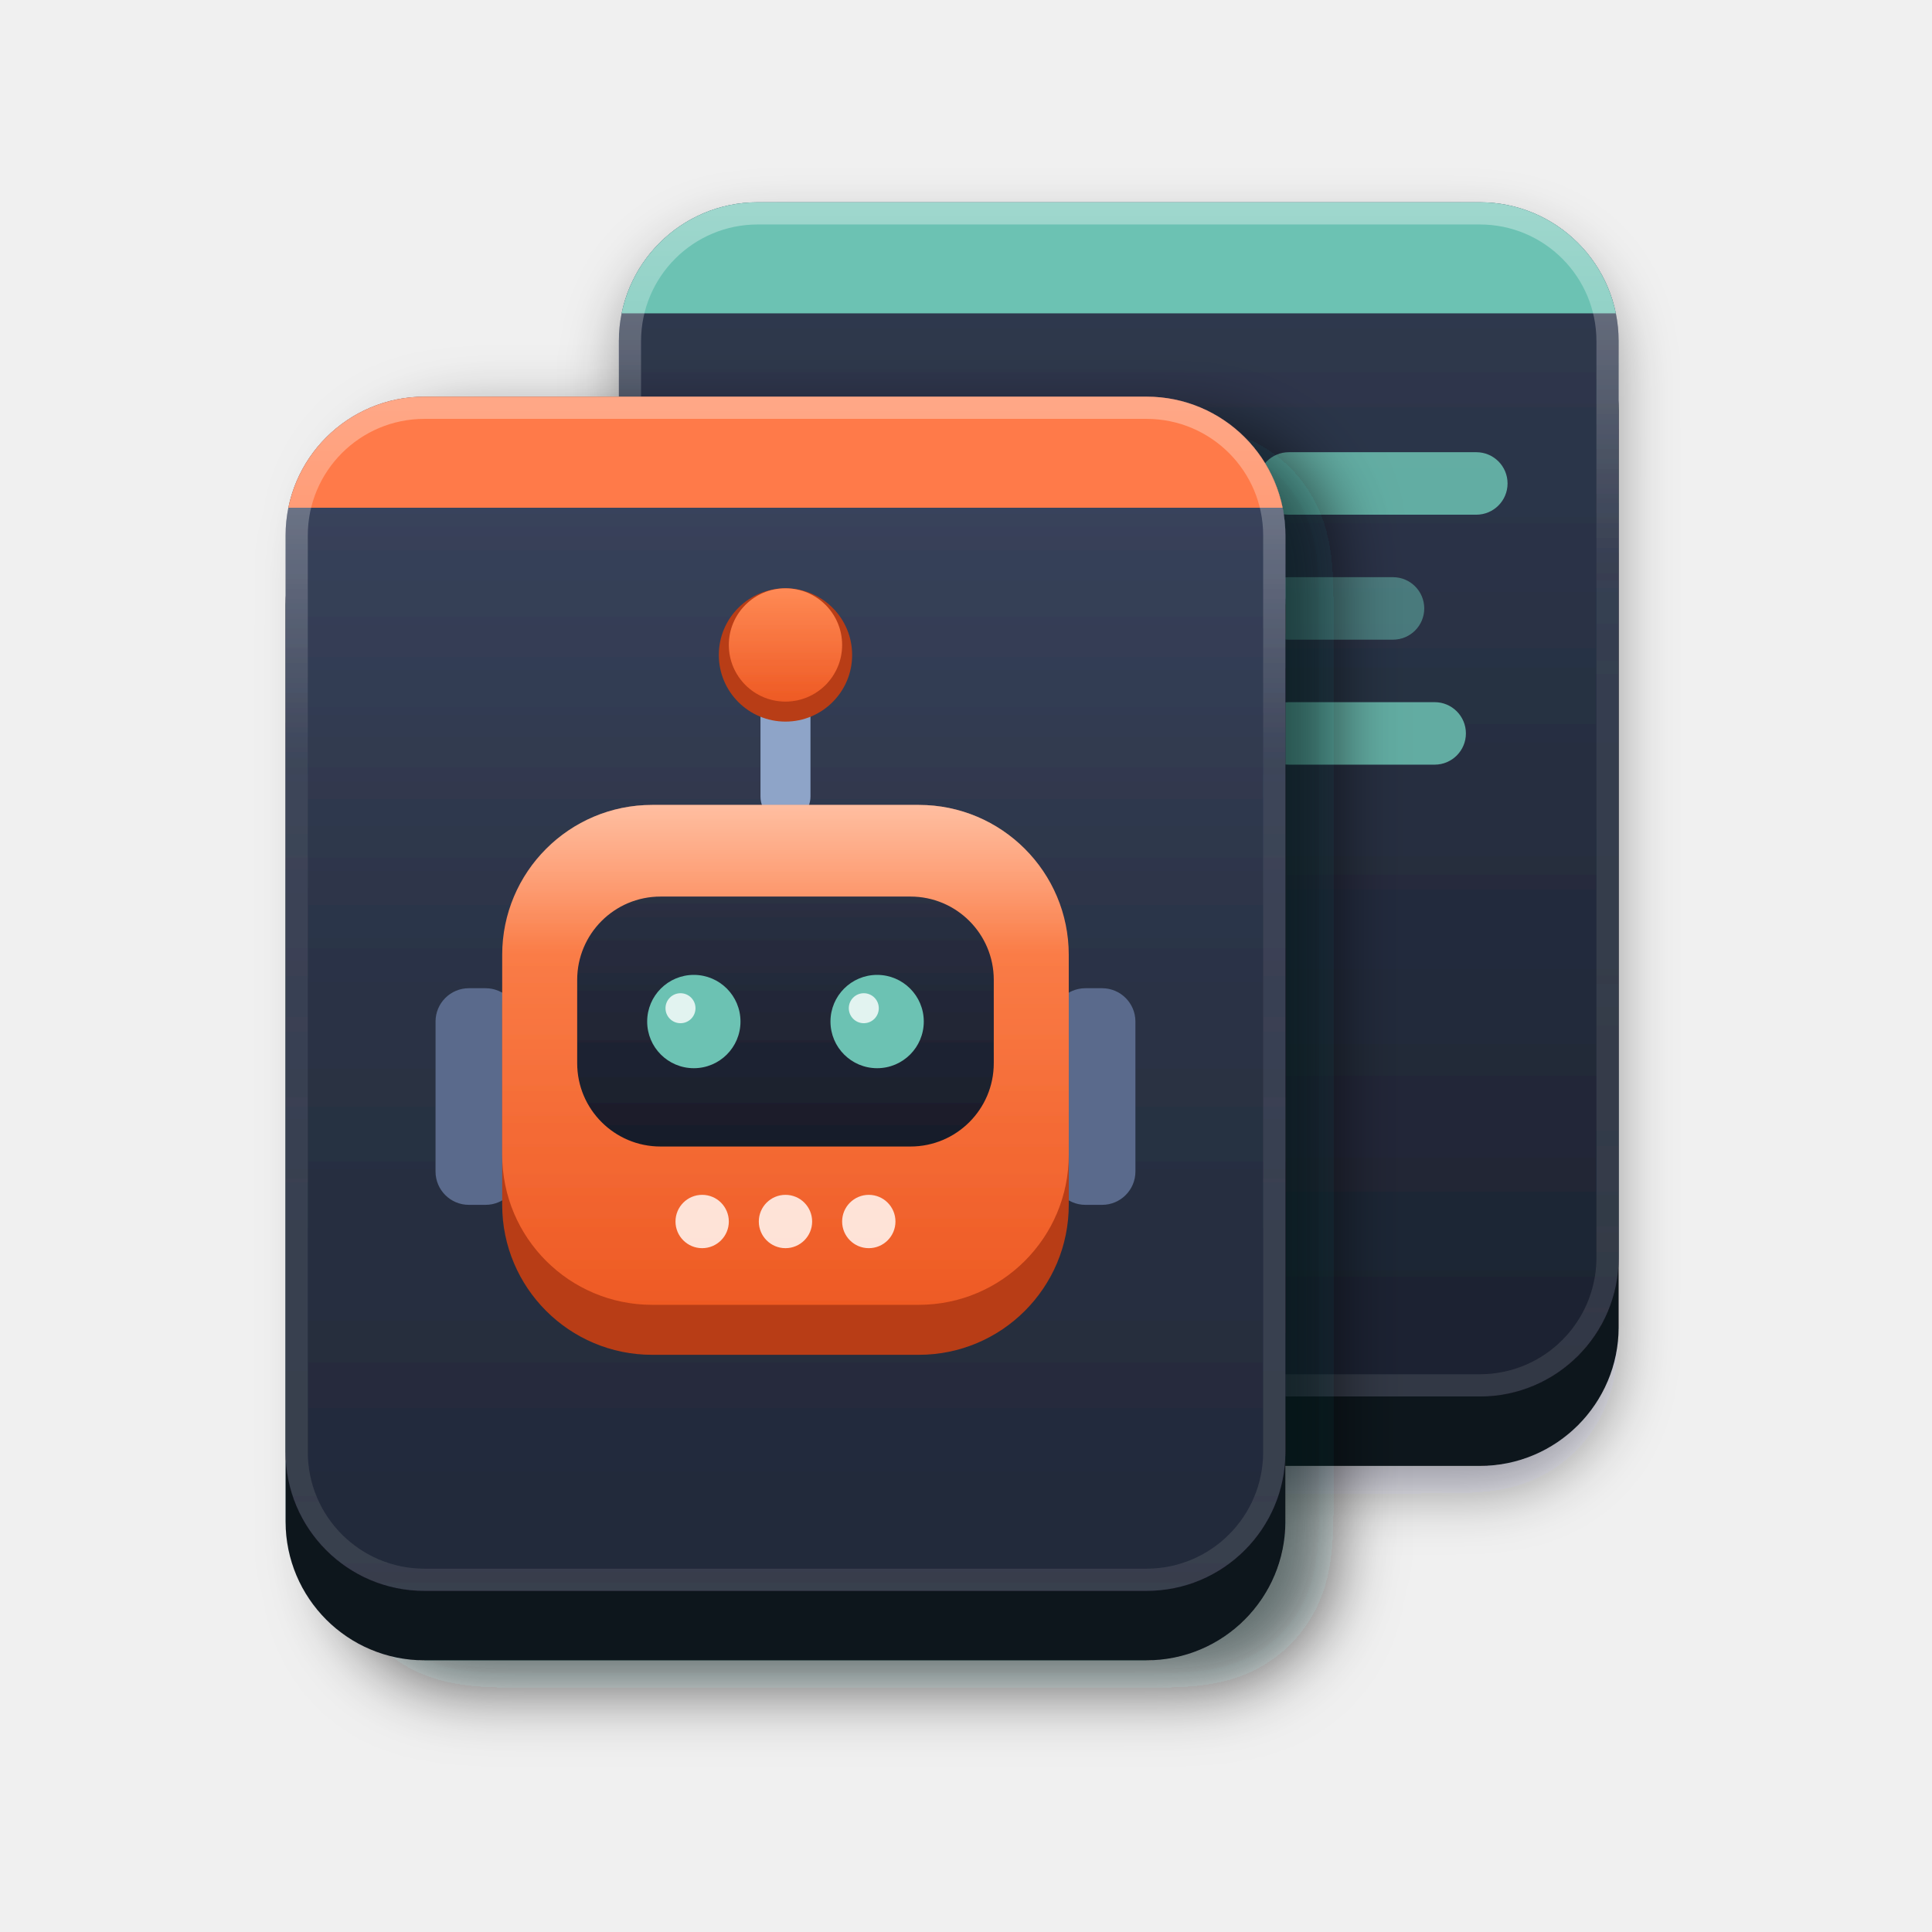
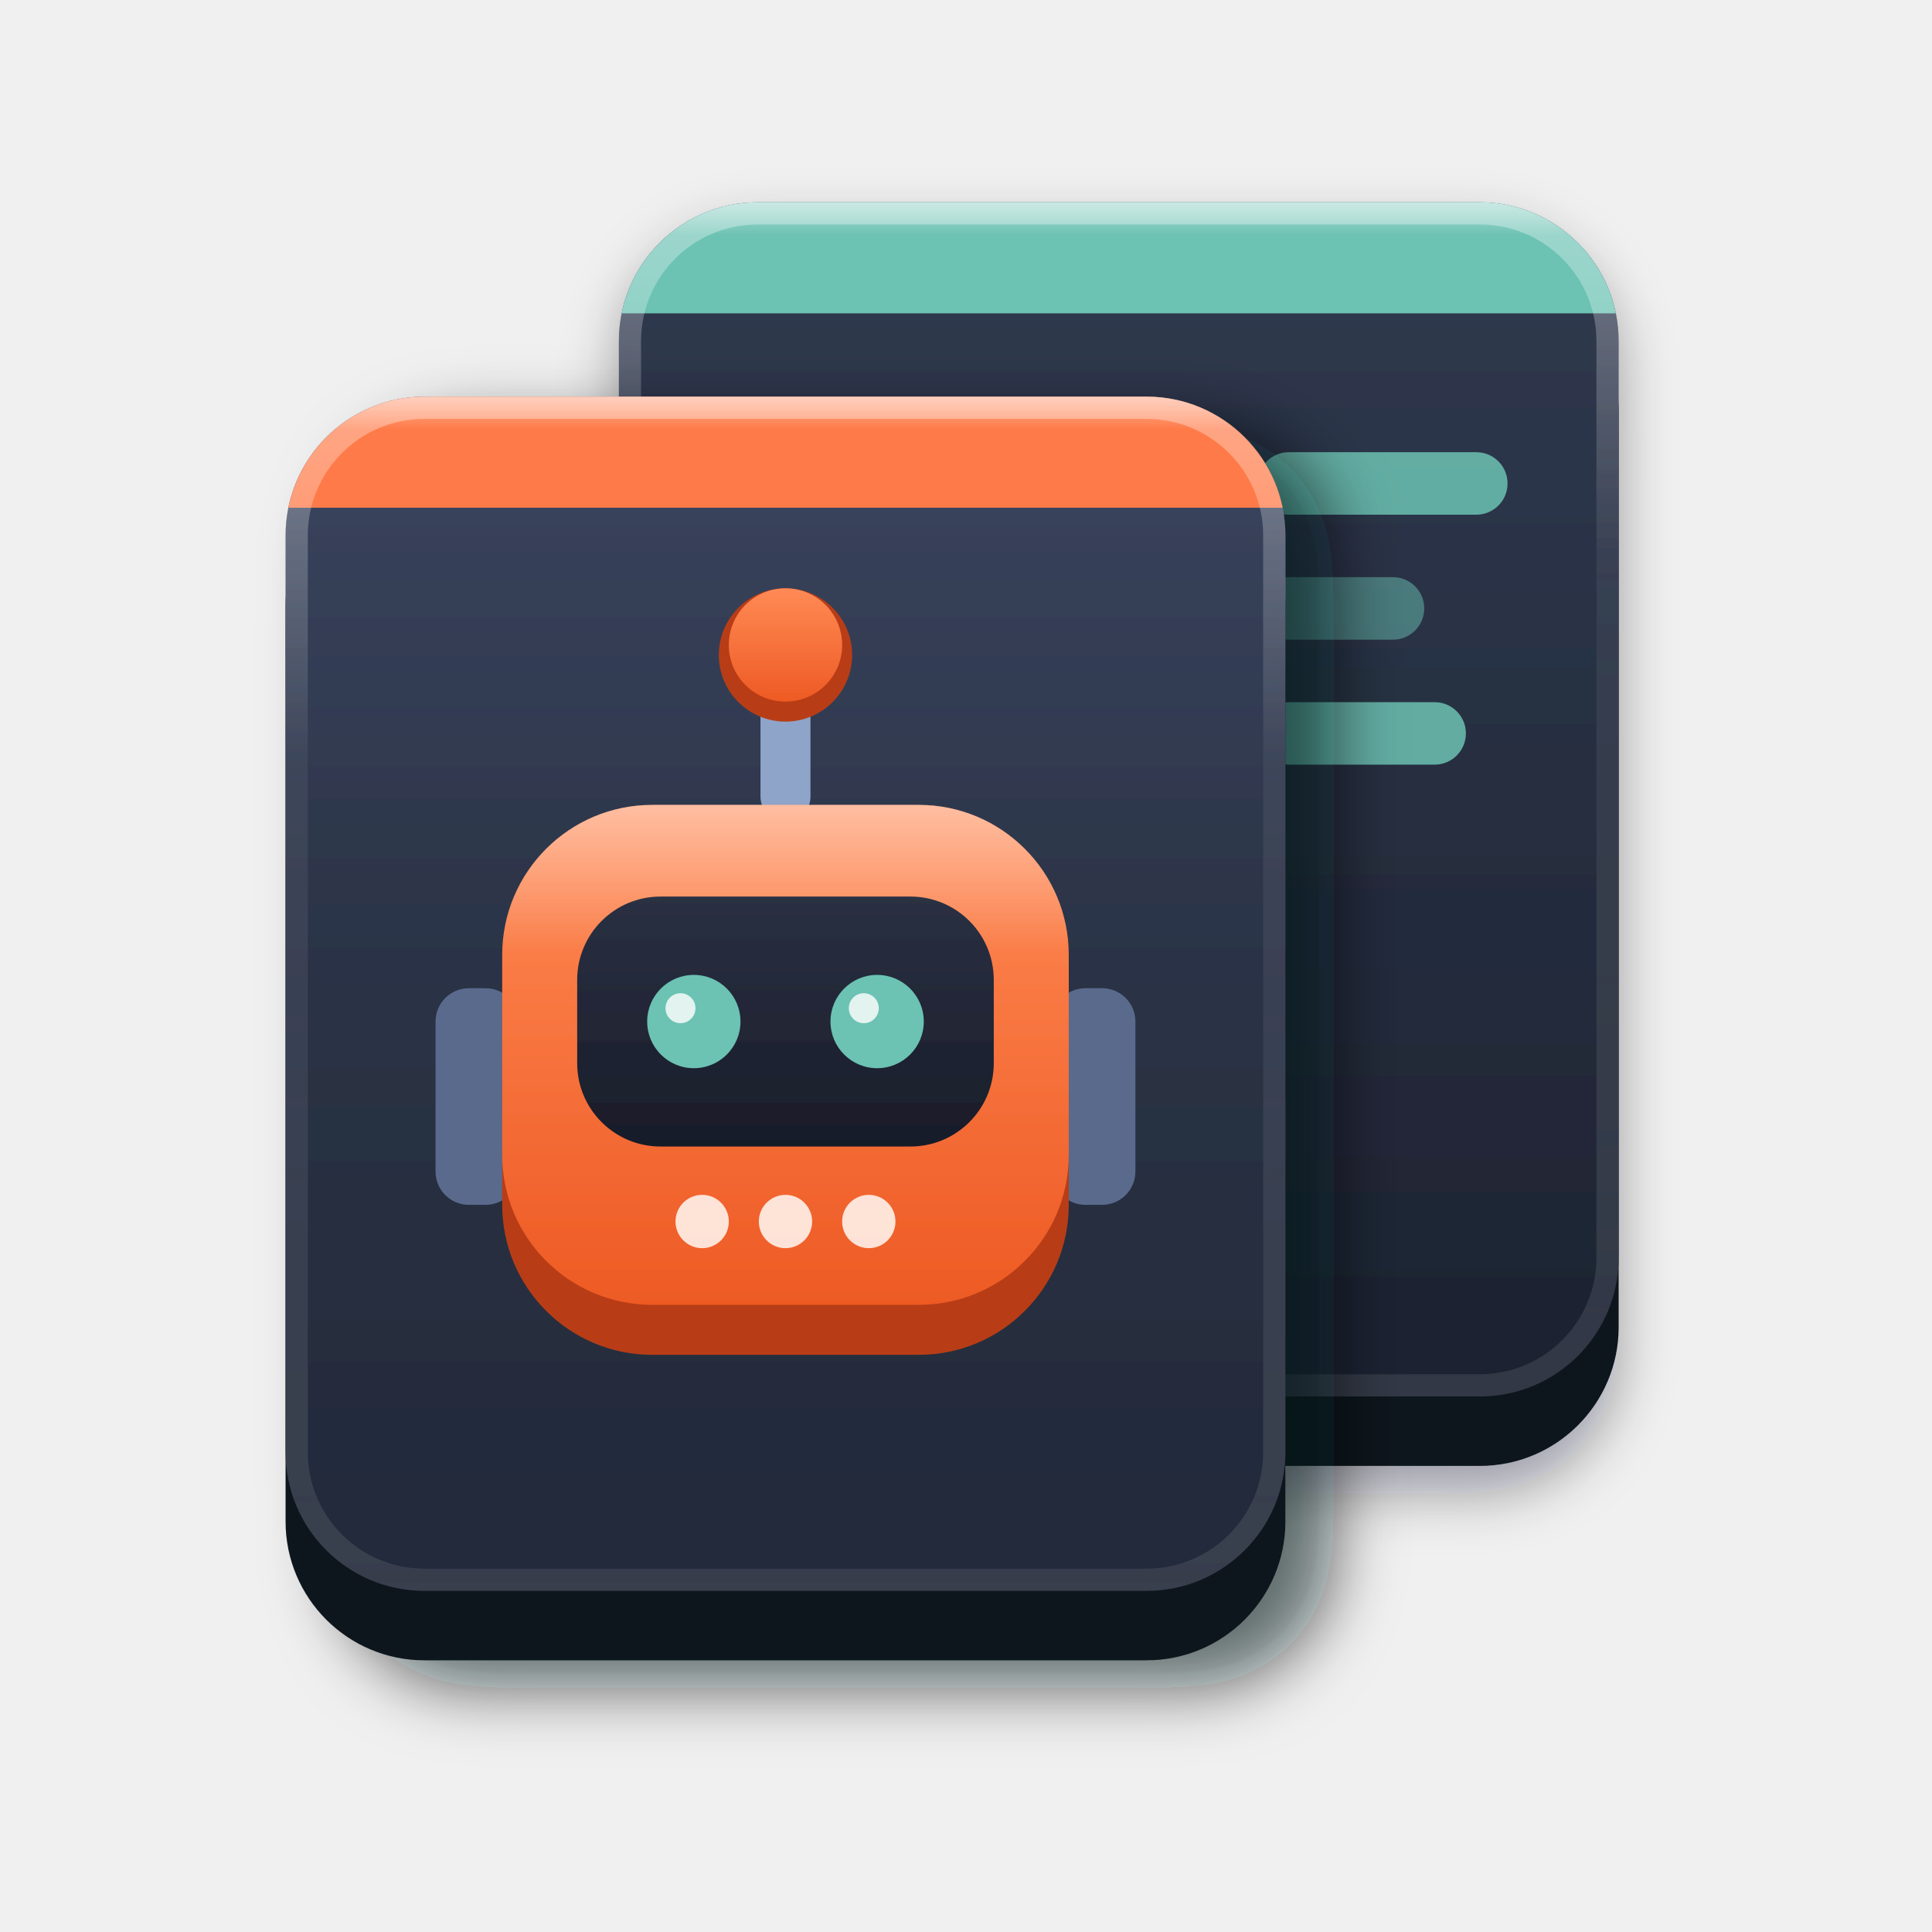
<svg xmlns="http://www.w3.org/2000/svg" role="img" aria-label="cagents" width="128" height="128" viewBox="0 0 128 128">
  <defs>
    <linearGradient id="coral" x1="0" y1="0" x2="0" y2="1">
      <stop offset="0" stop-color="#FF8A55" />
      <stop offset="1" stop-color="#EE5A24" />
    </linearGradient>
    <linearGradient id="screen" x1="0" y1="0" x2="0" y2="1">
      <stop offset="0" stop-color="#2A3043" />
      <stop offset="1" stop-color="#181C28" />
    </linearGradient>
    <linearGradient id="gloss" x1="0" y1="0" x2="0" y2="1">
      <stop offset="0" stop-color="#fff" stop-opacity=".45" />
      <stop offset=".3" stop-color="#fff" stop-opacity="0" />
    </linearGradient>
    <filter id="sh" x="-20%" y="-20%" width="140%" height="150%">
      <feDropShadow dx="0" dy="2" stdDeviation="2" flood-color="#0B0D14" flood-opacity=".35" />
    </filter>
    <linearGradient id="obs" x1="0" y1="0" x2="0" y2="1">
      <stop offset="0" stop-color="#3B4660" />
      <stop offset=".5" stop-color="#2A3245" />
      <stop offset="1" stop-color="#222939" />
    </linearGradient>
    <linearGradient id="rim" x1="0" y1="0" x2="0" y2="1">
      <stop offset="0" stop-color="#fff" stop-opacity=".34" />
      <stop offset=".3" stop-color="#fff" stop-opacity=".06" />
      <stop offset="1" stop-color="#fff" stop-opacity=".1" />
    </linearGradient>
    <filter id="sh-r" x="-20%" y="-20%" width="150%" height="150%">
      <feDropShadow dx="3.5" dy="2" stdDeviation="2.4" flood-color="#05070C" flood-opacity=".6" />
    </filter>
    <linearGradient id="obs-back" x1="0" y1="0" x2="0" y2="1">
      <stop offset="0" stop-color="#303A50" />
      <stop offset="1" stop-color="#1C2230" />
    </linearGradient>
  </defs>
  <g transform="translate(64 64) scale(.92) translate(-65 -69)">
    <clipPath id="clip-back">
      <rect x="40" y="14" width="72" height="86" rx="10" />
    </clipPath>
    <g filter="url(#sh)">
      <rect x="40" y="19" width="72" height="86" rx="10" fill="#11151F" />
      <rect x="40" y="14" width="72" height="86" rx="10" fill="url(#obs-back)" />
      <rect x="40" y="14" width="72" height="8" fill="#6CC2B3" clip-path="url(#clip-back)" />
+       <rect x="40" y="14" width="72" height="8" fill="url(#gloss)" clip-path="url(#clip-back)" />
      <rect x="40.8" y="14.8" width="70.4" height="84.4" rx="9.2" fill="none" stroke="url(#rim)" stroke-width="1.6" />
      <rect x="86" y="32" width="18" height="4.5" rx="2.25" fill="#6CC2B3" opacity="0.85" />
      <rect x="86" y="41" width="12" height="4.5" rx="2.25" fill="#6CC2B3" opacity="0.5" />
      <rect x="86" y="50" width="15" height="4.5" rx="2.25" fill="#6CC2B3" opacity="0.85" />
    </g>
    <clipPath id="clip-front">
      <rect x="16" y="28" width="72" height="86" rx="10" />
    </clipPath>
    <g filter="url(#sh-r)">
      <rect x="16" y="33" width="72" height="86" rx="10" fill="#11151F" />
      <rect x="16" y="28" width="72" height="86" rx="10" fill="url(#obs)" />
      <rect x="16" y="28" width="72" height="8" fill="#FF7A48" clip-path="url(#clip-front)" />
+       <rect x="16" y="28" width="72" height="8" fill="url(#gloss)" clip-path="url(#clip-front)" />
      <rect x="16.8" y="28.8" width="70.4" height="84.4" rx="9.2" fill="none" stroke="url(#rim)" stroke-width="1.6" />
      <g transform="translate(52.0 79.0) scale(1.2)" opacity="1.0">
        <rect x="-1.5" y="-27" width="3" height="10" rx="1.5" fill="#8EA4C8" />
        <circle cx="0" cy="-27" r="4" fill="#B83D16" />
        <circle cx="0" cy="-27.6" r="3.4" fill="url(#coral)" />
        <rect x="-21" y="-7" width="5" height="13" rx="2" fill="#5A6B8C" />
        <rect x="16" y="-7" width="5" height="13" rx="2" fill="#5A6B8C" />
        <rect x="-17" y="-15" width="34" height="30" rx="9" fill="#B83D16" />
        <rect x="-17" y="-18" width="34" height="30" rx="9" fill="url(#coral)" />
        <rect x="-17" y="-18" width="34" height="30" rx="9" fill="url(#gloss)" />
        <rect x="-12.5" y="-12.5" width="25" height="15" rx="5" fill="url(#screen)" />
        <circle cx="-5.5" cy="-5" r="2.8" fill="#6CC2B3" />
        <circle cx="5.5" cy="-5" r="2.8" fill="#6CC2B3" />
        <circle cx="-6.3" cy="-5.8" r=".9" fill="#fff" opacity=".8" />
        <circle cx="4.7" cy="-5.8" r=".9" fill="#fff" opacity=".8" />
        <circle cx="-5" cy="7" r="1.6" fill="#FFF1EA" opacity=".9" />
        <circle cx="0" cy="7" r="1.6" fill="#FFF1EA" opacity=".9" />
        <circle cx="5" cy="7" r="1.6" fill="#FFF1EA" opacity=".9" />
      </g>
    </g>
  </g>
</svg>
